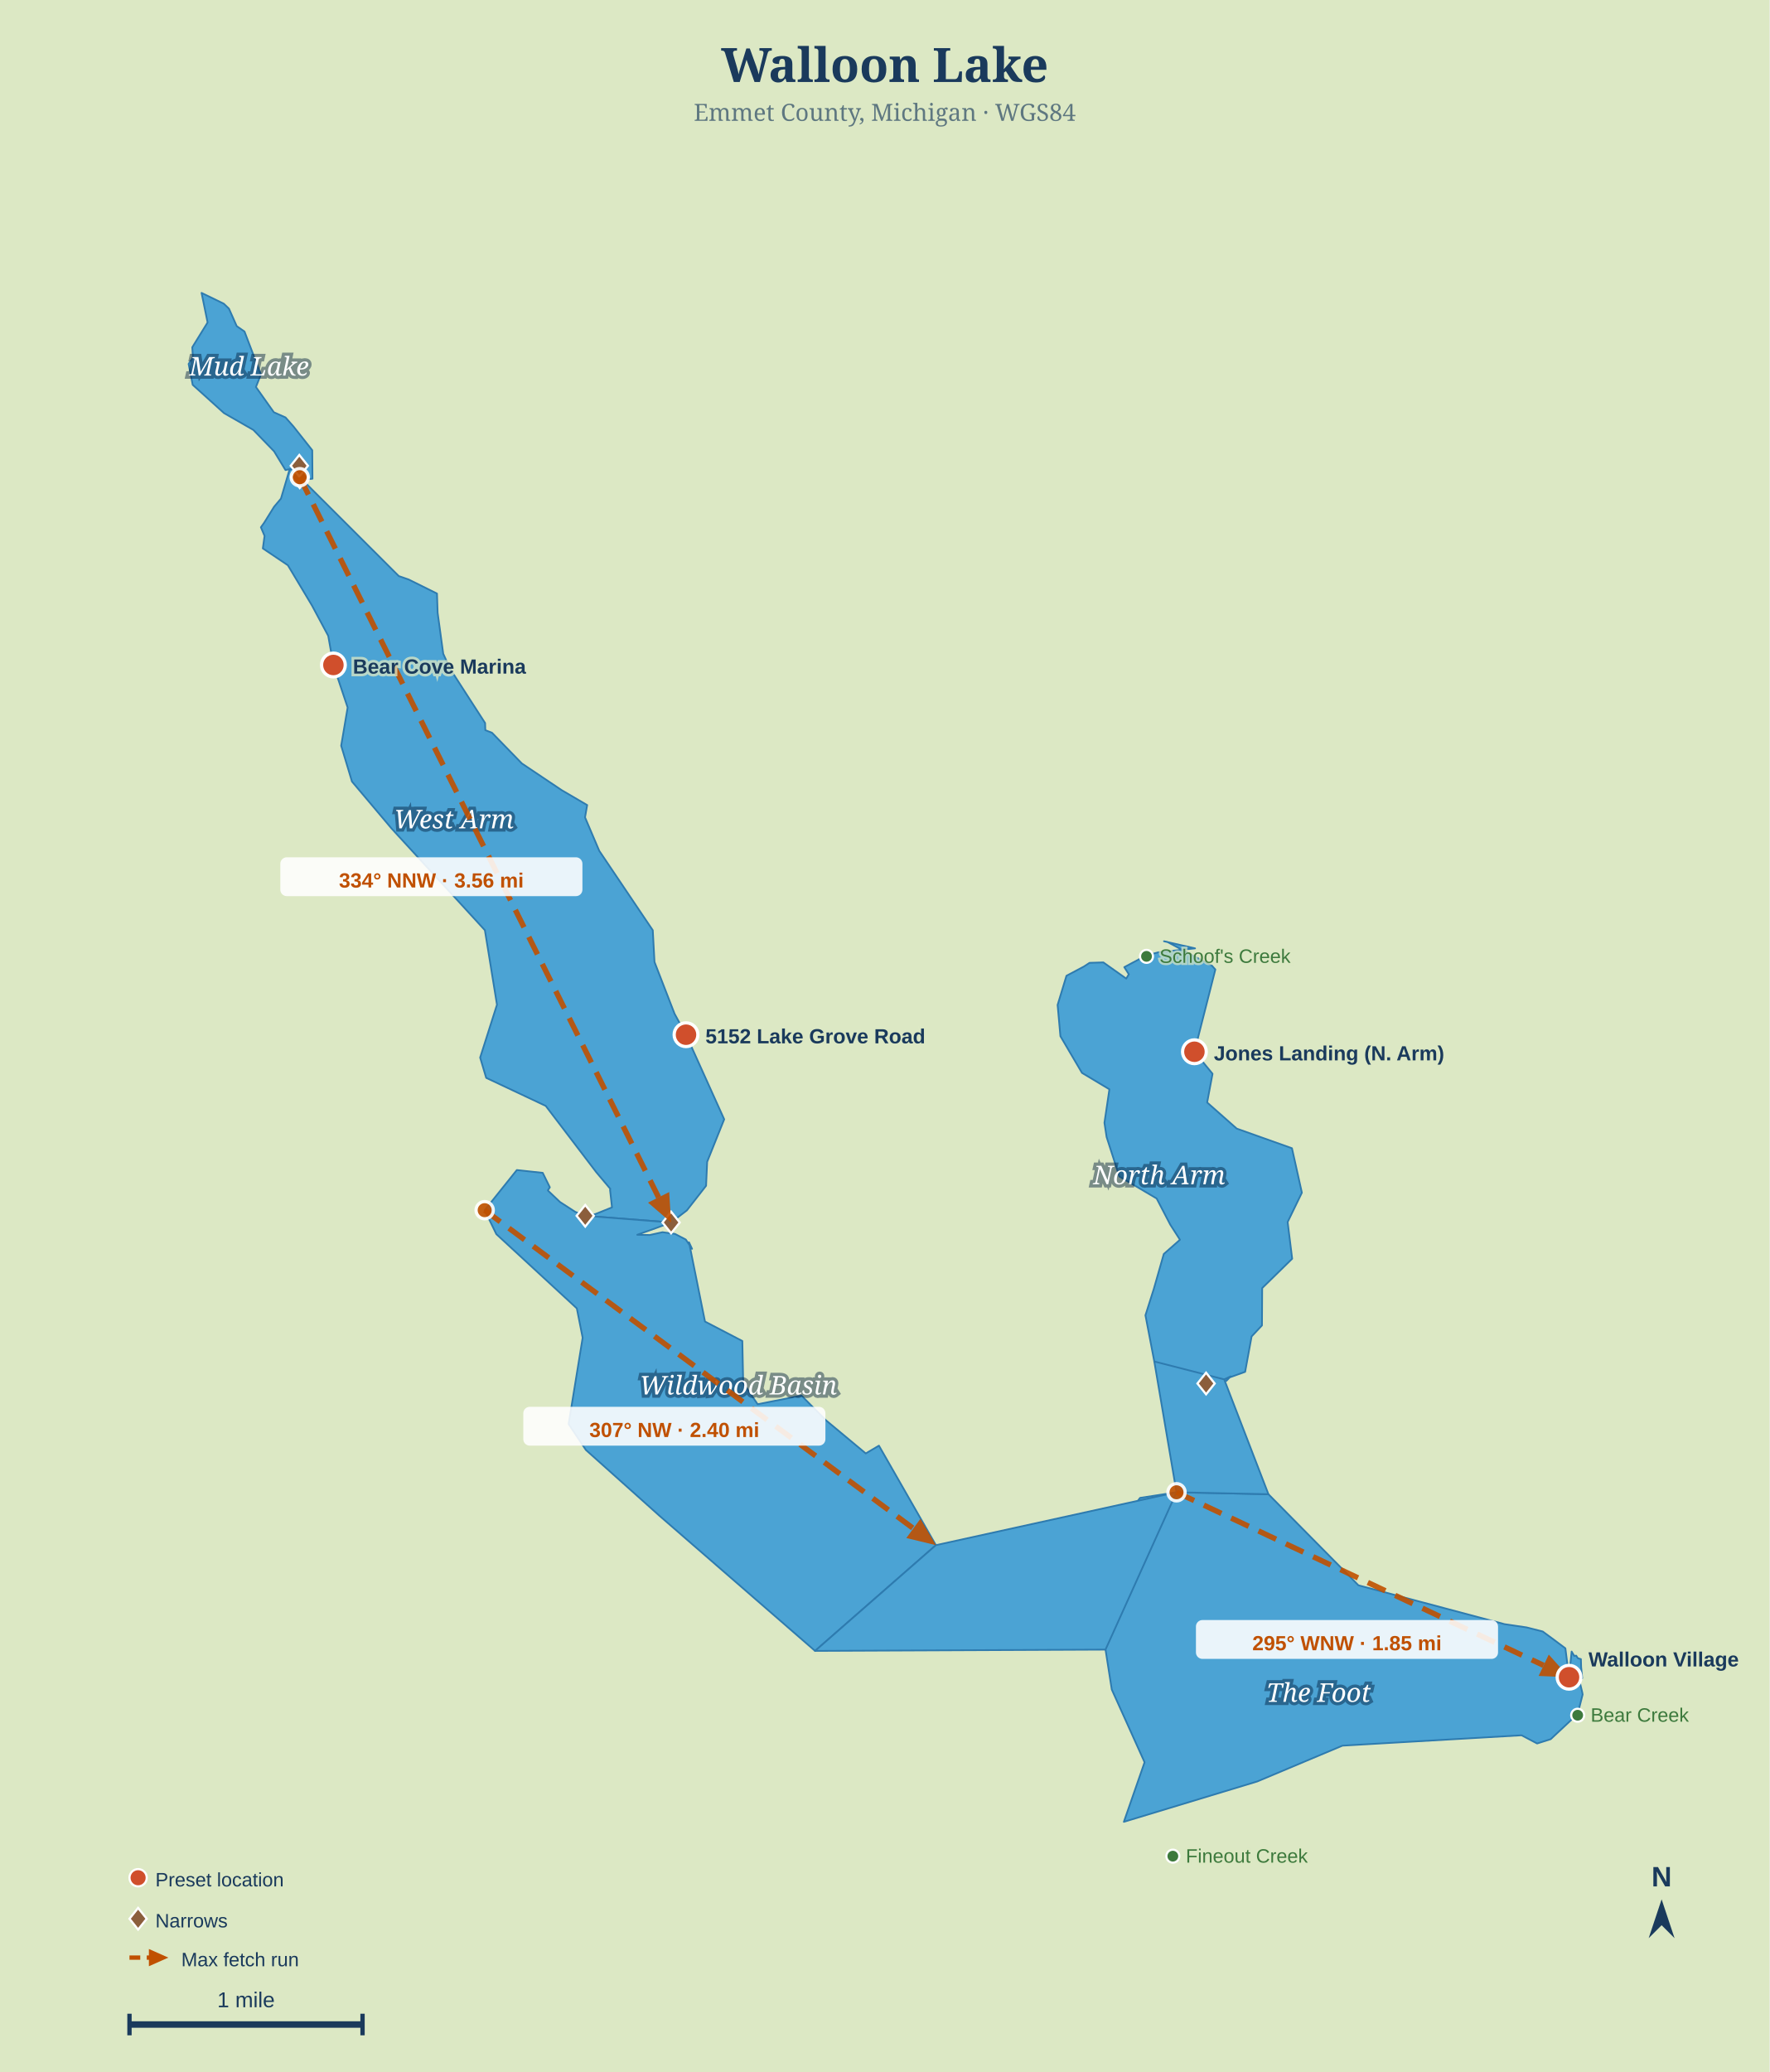
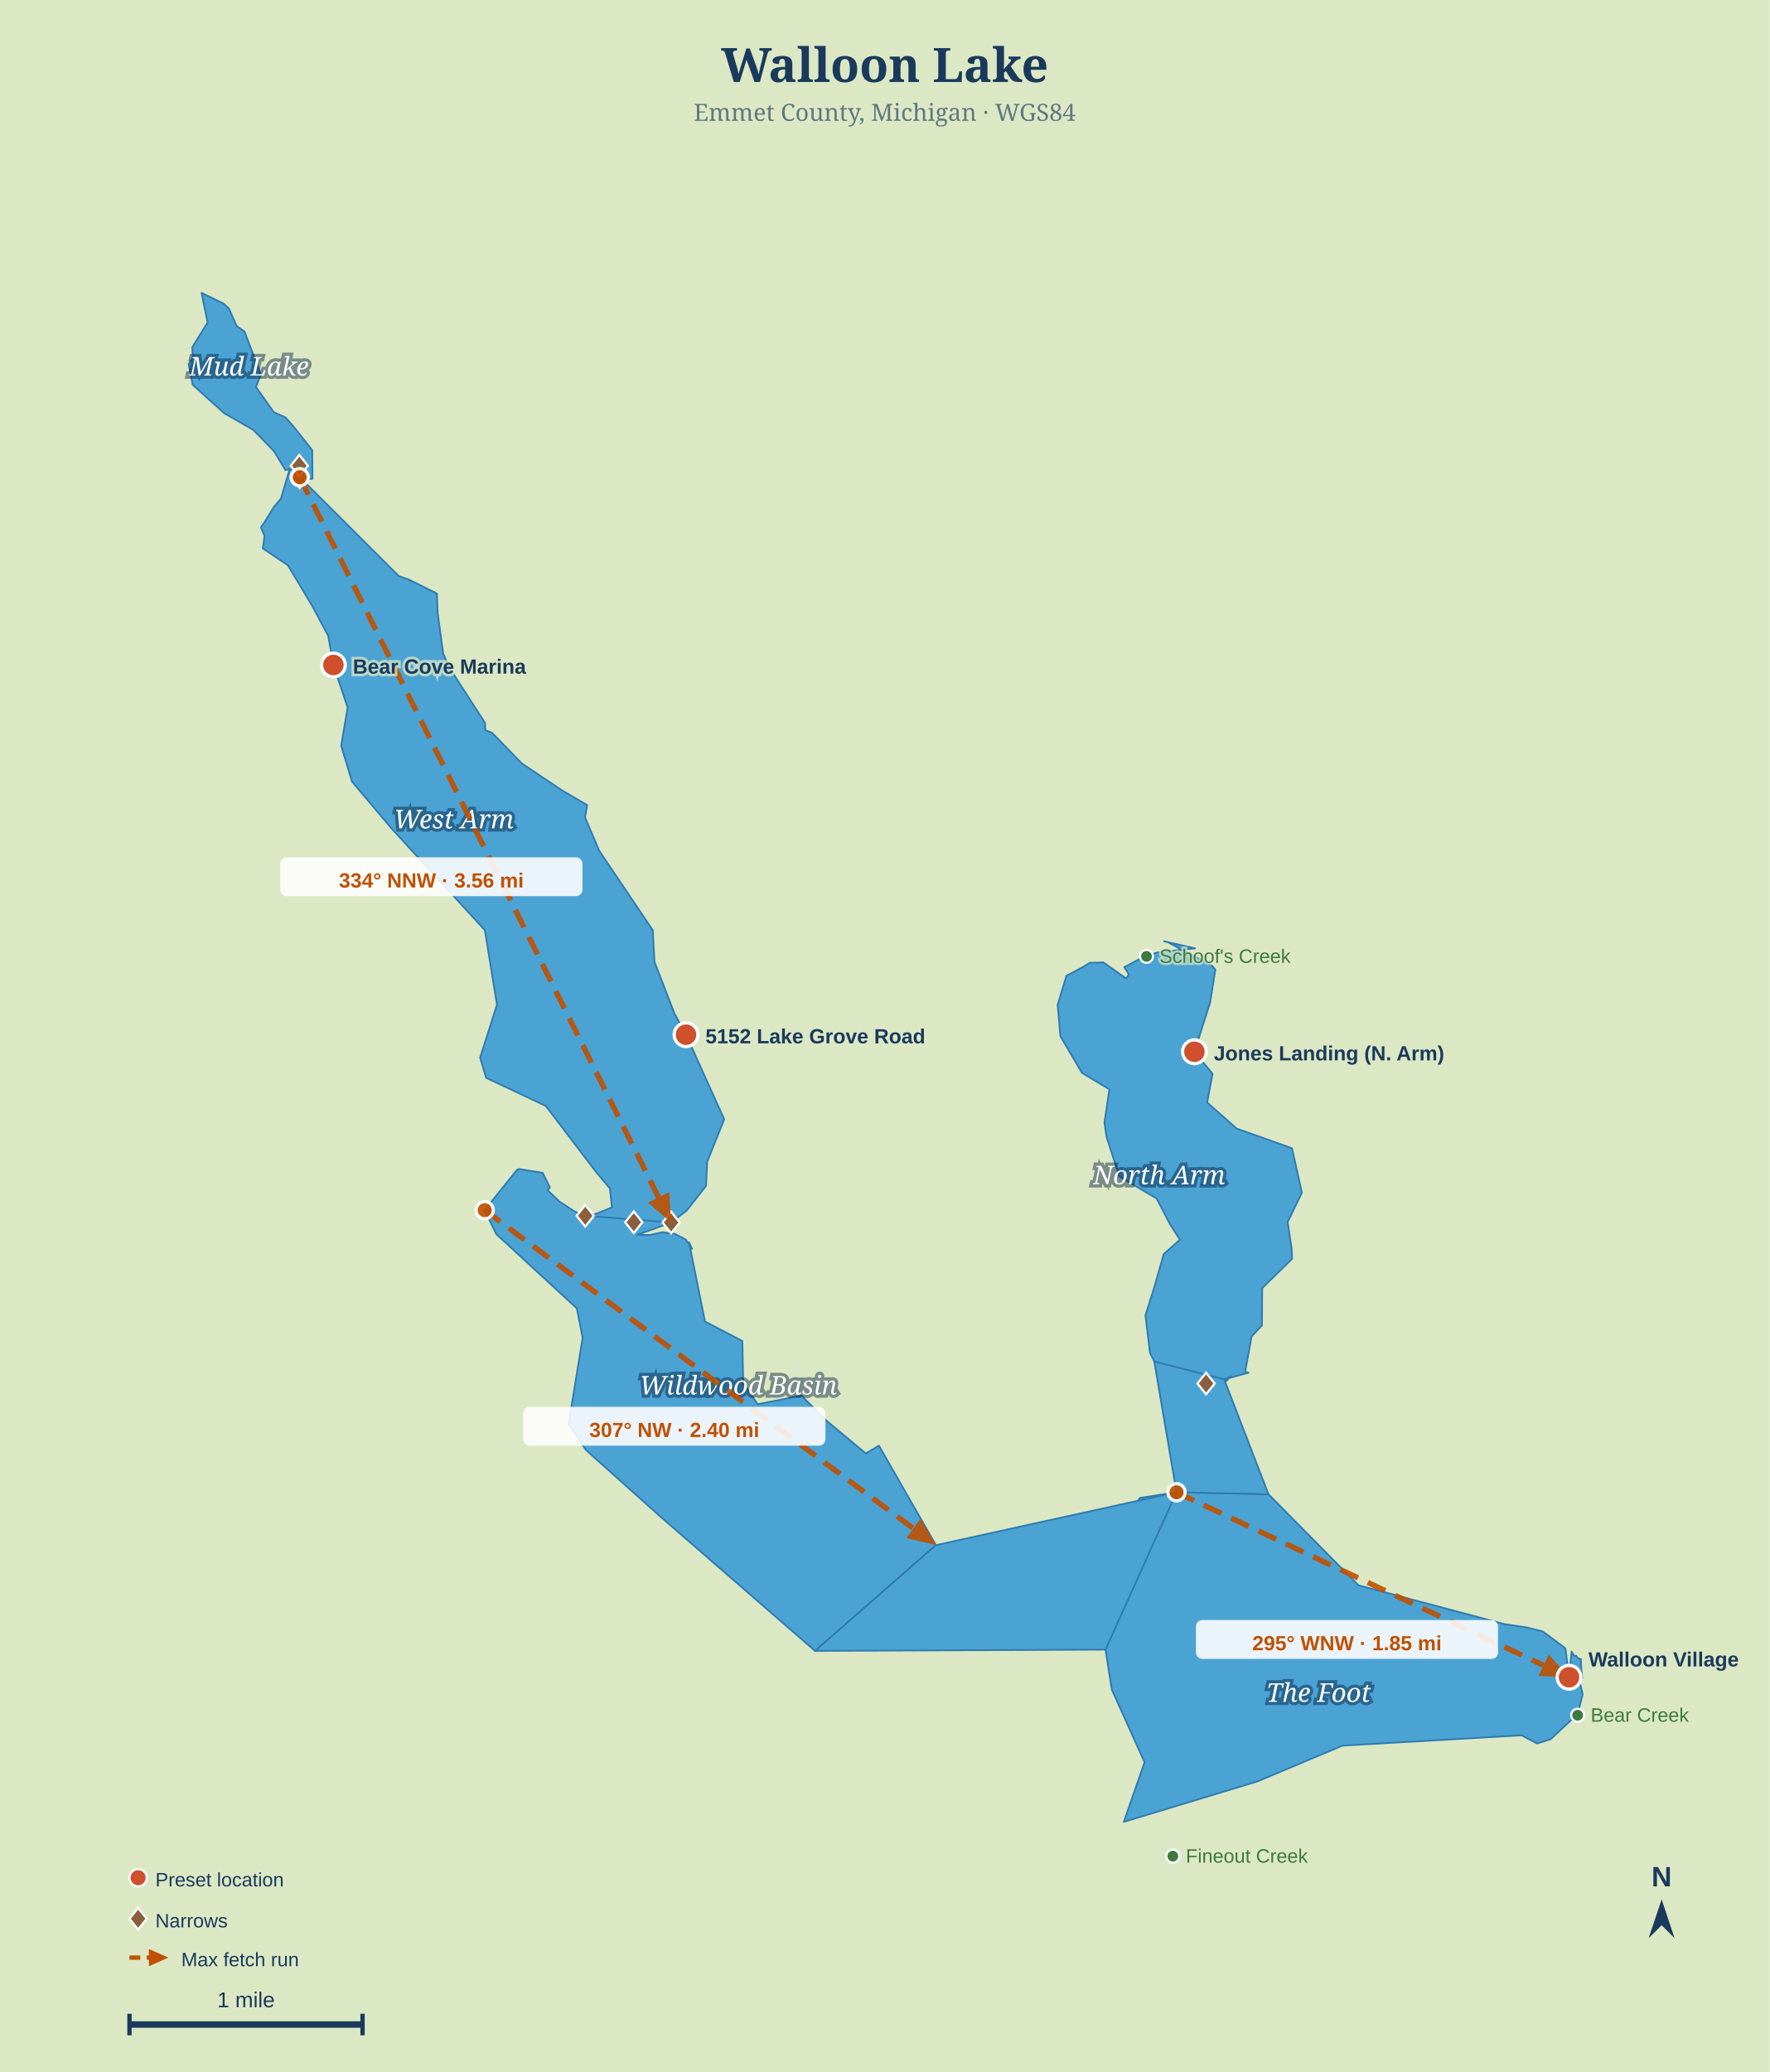
<svg xmlns="http://www.w3.org/2000/svg" width="820" height="960" viewBox="0 0 820 960">
  <rect width="820" height="960" fill="#dce8c4" />
  <polygon id="mud_lake" points="141.2,222.2 144.8,221.8 144.7,208.6 136.0,197.6 132.3,193.4 126.9,191.0 118.6,179.3 120.9,173.5 113.3,153.6 109.7,151.1 106.1,143.0 103.7,140.7 93.4,135.7 96.2,149.4 89.1,160.9 89.4,165.7 87.4,168.6 89.3,178.3 103.8,191.4 117.4,199.2 127.0,209.1 132.3,217.8 138.6,216.4 134.9,219.0" fill="#4BA3D4" stroke="#2E7BAF" stroke-width="0.8" stroke-linejoin="round" />
-   <polygon id="west_arm" points="311.0,566.4 318.3,560.8 327.2,549.4 327.7,538.3 335.6,518.6 317.9,479.4 312.6,469.7 303.3,445.7 302.5,431.0 277.7,394.2 271.1,378.7 272.1,373.0 260.3,366.1 241.8,353.7 228.0,339.5 224.9,338.3 224.8,335.0 208.6,309.9 205.4,302.9 202.8,283.9 202.5,275.0 189.4,268.5 184.8,266.9 138.9,221.1 138.7,215.8 134.1,217.8 130.2,231.0 127.0,234.8 122.4,242.2 120.9,244.3 122.6,248.3 121.8,254.1 133.4,261.9 144.6,280.6 152.1,294.6 154.5,308.1 161.1,327.8 158.1,345.5 163.1,362.1 181.4,383.8 224.7,431.0 230.3,465.5 222.5,490.0 225.3,499.4 252.9,512.4 276.3,543.1 282.8,550.8 282.7,551.3 283.6,559.4 275.9,562.5 271.6,563.5 271.2,563.3" fill="#4BA3D4" stroke="#2E7BAF" stroke-width="0.8" stroke-linejoin="round" />
-   <polygon id="north_arm" points="540.9,436.4 539.4,436.1 553.8,439.4 536.9,441.2 531.1,442.7 521.0,448.1 523.1,451.4 521.9,453.4 511.3,445.9 504.9,446.1 502.3,447.8 494.2,452.1 490.1,465.6 491.4,480.1 501.4,497.1 514.1,504.7 511.8,520.2 512.8,526.8 518.7,545.1 536.0,555.3 542.3,567.4 546.8,574.4 539.3,581.0 534.7,597.1 530.8,609.4 534.9,630.8 539.5,634.7 544.7,638.3 549.7,640.4 546.0,643.3 544.1,648.1 558.9,641.0 569.4,651.6 567.1,641.6 563.9,640.3 568.3,639.8 570.3,637.7 567.3,639.1 577.0,635.6 580.0,619.2 584.8,614.1 584.9,596.8 598.8,583.2 596.7,566.2 603.3,552.6 598.7,532.0 573.1,522.9 559.4,510.8 561.9,497.5 553.5,487.3 563.2,449.2 561.6,447.4" fill="#4BA3D4" stroke="#2E7BAF" stroke-width="0.8" stroke-linejoin="round" />
+   <polygon id="west_arm" points="311.0,566.4 318.3,560.8 327.2,549.4 327.7,538.3 335.6,518.6 317.9,479.4 312.6,469.7 303.3,445.7 302.5,431.0 277.7,394.2 271.1,378.7 272.1,373.0 260.3,366.1 241.8,353.7 228.0,339.5 224.9,338.3 224.8,335.0 208.6,309.9 205.4,302.9 202.8,283.9 202.5,275.0 189.4,268.5 184.8,266.9 138.9,221.1 138.7,215.8 134.1,217.8 130.2,231.0 127.0,234.8 122.4,242.2 120.9,244.3 122.6,248.3 121.8,254.1 133.4,261.9 144.6,280.6 152.1,294.6 154.5,308.1 161.1,327.8 158.1,345.5 163.1,362.1 181.4,383.8 224.7,431.0 230.3,465.5 222.5,490.0 225.3,499.4 252.9,512.4 276.3,543.1 282.8,550.8 282.7,551.3 283.6,559.4 275.9,562.5 271.6,563.5 271.2,563.3 293.7,566.3" fill="#4BA3D4" stroke="#2E7BAF" stroke-width="0.8" stroke-linejoin="round" />
+   <polygon id="north_arm" points="540.9,436.4 539.4,436.1 553.8,439.4 536.9,441.2 531.1,442.7 521.0,448.1 523.1,451.4 521.9,453.4 511.3,445.9 504.9,446.1 502.3,447.8 494.2,452.1 490.1,465.6 491.4,480.1 501.4,497.1 514.1,504.7 511.8,520.2 512.8,526.8 518.7,545.1 536.0,555.3 542.3,567.4 546.8,574.4 539.3,581.0 534.7,597.1 530.8,609.4 532.9,626.8 534.9,630.8 539.5,634.7 544.7,638.3 549.7,640.4 546.0,643.3 544.1,648.1 558.9,641.0 569.4,651.6 567.1,641.6 563.9,640.3 568.3,639.8 570.3,637.7 567.3,639.1 578.6,636.0 577.0,635.6 580.0,619.2 584.8,614.1 584.9,596.8 598.8,583.2 598.5,578.2 596.7,566.2 603.3,552.6 598.7,532.0 573.1,522.9 559.4,510.8 561.9,497.5 553.5,487.3 560.8,464.4 563.2,449.2 561.6,447.4" fill="#4BA3D4" stroke="#2E7BAF" stroke-width="0.8" stroke-linejoin="round" />
  <polygon id="the_foot" points="727.1,777.1 725.4,763.7 721.0,760.4 714.9,755.9 707.4,754.0 697.2,752.5 629.5,734.5 587.8,692.3 545.2,691.4 528.3,694.0 503.9,726.8 500.9,744.9 512.3,764.3 515.2,782.8 530.4,816.5 520.8,844.1 582.6,825.4 622.1,808.8 705.1,804.0 712.3,807.8 718.6,805.8 731.1,794.1 733.4,785.1 733.2,784.0 731.8,778.3 733.2,777.5 732.7,772.3 732.6,768.7 731.2,768.3 730.4,767.1 729.5,767.2 728.3,765.2" fill="#4BA3D4" stroke="#2E7BAF" stroke-width="0.8" stroke-linejoin="round" />
-   <polygon id="wildwood" points="311.0,566.4 304.0,569.0 295.3,572.1 301.1,572.2 307.0,570.9 312.8,571.7 317.8,574.3 320.7,578.6 319.3,575.6 326.7,612.3 344.0,621.3 344.4,640.9 351.1,650.6 371.4,646.6 382.7,658.0 401.2,673.4 407.3,669.8 433.7,715.9 377.7,764.9 305.6,702.3 271.5,671.8 263.5,659.8 270.0,619.8 267.3,606.2 230.0,571.8 224.6,560.7 239.5,542.1 251.5,543.4 254.8,550.1 253.9,551.5 254.0,551.7 259.5,556.9 266.6,561.5 271.2,563.3" fill="#4BA3D4" stroke="#2E7BAF" stroke-width="0.8" stroke-linejoin="round" />
+   <polygon id="wildwood" points="311.0,566.4 304.0,569.0 295.3,572.1 301.1,572.2 307.0,570.9 312.8,571.7 317.8,574.3 320.7,578.6 319.3,575.6 326.7,612.3 344.0,621.3 344.4,640.9 351.1,650.6 371.4,646.6 382.7,658.0 401.2,673.4 407.3,669.8 433.7,715.9 377.7,764.9 305.6,702.3 271.5,671.8 263.5,659.8 270.0,619.8 267.3,606.2 230.0,571.8 224.6,560.7 239.5,542.1 240.4,541.6 251.5,543.4 254.8,550.1 253.9,551.5 254.0,551.7 259.5,556.9 266.6,561.5 271.2,563.3" fill="#4BA3D4" stroke="#2E7BAF" stroke-width="0.8" stroke-linejoin="round" />
  <polygon id="channel" points="377.7,764.9 512.3,764.3 545.2,691.4 433.7,715.9" fill="#4BA3D4" stroke="#2E7BAF" stroke-width="0.8" stroke-linejoin="round" />
  <polygon id="na_foot_connector" points="534.9,630.8 567.3,639.1 587.8,692.3 545.2,691.4" fill="#4BA3D4" stroke="#2E7BAF" stroke-width="0.8" stroke-linejoin="round" />
  <text x="115.4" y="174.0" font-family="Georgia, serif" font-size="12" font-style="italic" fill="white" stroke="rgba(0,30,60,0.45)" stroke-width="3" paint-order="stroke" text-anchor="middle">Mud Lake</text>
  <text x="210.3" y="383.8" font-family="Georgia, serif" font-size="12" font-style="italic" fill="white" stroke="rgba(0,30,60,0.45)" stroke-width="3" paint-order="stroke" text-anchor="middle">West Arm</text>
  <text x="537.2" y="548.7" font-family="Georgia, serif" font-size="12" font-style="italic" fill="white" stroke="rgba(0,30,60,0.45)" stroke-width="3" paint-order="stroke" text-anchor="middle">North Arm</text>
  <text x="611.0" y="788.5" font-family="Georgia, serif" font-size="12" font-style="italic" fill="white" stroke="rgba(0,30,60,0.45)" stroke-width="3" paint-order="stroke" text-anchor="middle">The Foot</text>
  <text x="342.1" y="646.1" font-family="Georgia, serif" font-size="12" font-style="italic" fill="white" stroke="rgba(0,30,60,0.45)" stroke-width="3" paint-order="stroke" text-anchor="middle">Wildwood Basin</text>
  <polygon points="311.0,561.4 315.0,566.4 311.0,571.4 307.0,566.4" fill="#8B5E3C" stroke="white" stroke-width="1" />
  <polygon points="271.2,558.3 275.2,563.3 271.2,568.3 267.2,563.3" fill="#8B5E3C" stroke="white" stroke-width="1" />
  <polygon points="558.9,636.0 562.9,641.0 558.9,646.0 554.9,641.0" fill="#8B5E3C" stroke="white" stroke-width="1" />
  <polygon points="138.9,216.1 142.9,221.1 138.9,226.1 134.9,221.1" fill="#8B5E3C" stroke="white" stroke-width="1" />
  <polygon points="138.7,210.8 142.7,215.8 138.7,220.8 134.7,215.8" fill="#8B5E3C" stroke="white" stroke-width="1" />
+   <polygon points="293.7,561.3 297.7,566.3 293.7,571.3 289.7,566.3" fill="#8B5E3C" stroke="white" stroke-width="1" />
  <line x1="138.9" y1="221.1" x2="305.2" y2="554.8" stroke="#C05000" stroke-width="2.5" stroke-dasharray="9,5" opacity="0.9" />
  <polygon points="311.0,566.4 300.3,557.2 310.1,552.3" fill="#C05000" opacity="0.9" />
  <circle cx="138.9" cy="221.1" r="4" fill="#C05000" stroke="white" stroke-width="1.5" opacity="0.9" />
  <rect x="129.9" y="397.2" width="140" height="18" rx="3" fill="white" opacity="0.88" />
  <text x="199.9" y="411.2" text-anchor="middle" font-family="Arial, sans-serif" font-size="9.5" font-weight="bold" fill="#C05000">334° NNW  ·  3.56 mi</text>
  <line x1="224.6" y1="560.7" x2="423.3" y2="708.2" stroke="#C05000" stroke-width="2.5" stroke-dasharray="9,5" opacity="0.9" />
  <polygon points="433.7,715.9 420.0,712.6 426.5,703.7" fill="#C05000" opacity="0.9" />
  <circle cx="224.6" cy="560.7" r="4" fill="#C05000" stroke="white" stroke-width="1.5" opacity="0.9" />
  <rect x="242.5" y="651.8" width="140" height="18" rx="3" fill="white" opacity="0.88" />
  <text x="312.5" y="665.8" text-anchor="middle" font-family="Arial, sans-serif" font-size="9.5" font-weight="bold" fill="#C05000">307° NW  ·  2.40 mi</text>
  <line x1="545.2" y1="691.4" x2="715.3" y2="771.6" stroke="#C05000" stroke-width="2.5" stroke-dasharray="9,5" opacity="0.9" />
  <polygon points="727.1,777.1 713.0,776.5 717.7,766.6" fill="#C05000" opacity="0.9" />
  <circle cx="545.2" cy="691.4" r="4" fill="#C05000" stroke="white" stroke-width="1.5" opacity="0.9" />
  <rect x="554.2" y="750.6" width="140" height="18" rx="3" fill="white" opacity="0.88" />
  <text x="624.2" y="764.6" text-anchor="middle" font-family="Arial, sans-serif" font-size="9.5" font-weight="bold" fill="#C05000">295° WNW  ·  1.85 mi</text>
  <circle cx="317.9" cy="479.4" r="5.5" fill="#d04f2c" stroke="white" stroke-width="1.5" />
  <text x="326.9" y="483.4" font-family="Arial, sans-serif" font-size="9.5" font-weight="bold" fill="#1a3a5c" stroke="rgba(220,232,196,0.75)" stroke-width="2.5" paint-order="stroke">5152 Lake Grove Road</text>
  <circle cx="154.5" cy="308.1" r="5.5" fill="#d04f2c" stroke="white" stroke-width="1.5" />
  <text x="163.5" y="312.1" font-family="Arial, sans-serif" font-size="9.5" font-weight="bold" fill="#1a3a5c" stroke="rgba(220,232,196,0.75)" stroke-width="2.5" paint-order="stroke">Bear Cove Marina</text>
  <circle cx="727.1" cy="777.1" r="5.5" fill="#d04f2c" stroke="white" stroke-width="1.5" />
  <text x="736.1" y="772.1" font-family="Arial, sans-serif" font-size="9.5" font-weight="bold" fill="#1a3a5c" stroke="rgba(220,232,196,0.75)" stroke-width="2.5" paint-order="stroke">Walloon Village</text>
  <circle cx="553.5" cy="487.3" r="5.5" fill="#d04f2c" stroke="white" stroke-width="1.5" />
  <text x="562.5" y="491.3" font-family="Arial, sans-serif" font-size="9.5" font-weight="bold" fill="#1a3a5c" stroke="rgba(220,232,196,0.75)" stroke-width="2.5" paint-order="stroke">Jones Landing (N. Arm)</text>
  <circle cx="531.3" cy="443.1" r="3" fill="#3d7a3d" stroke="white" stroke-width="1" />
  <text x="537.3" y="446.1" font-family="Arial, sans-serif" font-size="9" fill="#3d7a3d" stroke="rgba(220,232,196,0.7)" stroke-width="2" paint-order="stroke">Schoof's Creek</text>
  <circle cx="543.5" cy="860.0" r="3" fill="#3d7a3d" stroke="white" stroke-width="1" />
  <text x="549.5" y="863.0" font-family="Arial, sans-serif" font-size="9" fill="#3d7a3d" stroke="rgba(220,232,196,0.7)" stroke-width="2" paint-order="stroke">Fineout Creek</text>
  <circle cx="731.1" cy="794.7" r="3" fill="#3d7a3d" stroke="white" stroke-width="1" />
  <text x="737.1" y="797.7" font-family="Arial, sans-serif" font-size="9" fill="#3d7a3d" stroke="rgba(220,232,196,0.7)" stroke-width="2" paint-order="stroke">Bear Creek</text>
  <text x="410" y="38" text-anchor="middle" font-family="Georgia, serif" font-size="22" font-weight="bold" fill="#1a3a5c">Walloon Lake</text>
  <text x="410" y="56" text-anchor="middle" font-family="Georgia, serif" font-size="11" fill="#1a3a5c" opacity="0.65">Emmet County, Michigan · WGS84</text>
  <polygon points="770,880 764,898 770,892 776,898" fill="#1a3a5c" />
  <text x="770" y="874" text-anchor="middle" font-family="Arial" font-size="13" font-weight="bold" fill="#1a3a5c">N</text>
  <line x1="60" y1="938" x2="168" y2="938" stroke="#1a3a5c" stroke-width="3" />
  <line x1="60" y1="933" x2="60" y2="943" stroke="#1a3a5c" stroke-width="2" />
  <line x1="168" y1="933" x2="168" y2="943" stroke="#1a3a5c" stroke-width="2" />
  <text x="114" y="930" text-anchor="middle" font-family="Arial" font-size="10" fill="#1a3a5c">1 mile</text>
  <circle cx="64" cy="870" r="4" fill="#d04f2c" stroke="white" stroke-width="1" />
  <text x="72" y="874" font-family="Arial" font-size="9" fill="#1a3a5c">Preset location</text>
  <polygon points="64,884 68,889 64,894 60,889" fill="#8B5E3C" stroke="white" stroke-width="1" />
  <text x="72" y="893" font-family="Arial" font-size="9" fill="#1a3a5c">Narrows</text>
  <line x1="60" y1="907" x2="74" y2="907" stroke="#C05000" stroke-width="2" stroke-dasharray="5,3" />
  <polygon points="78,907 69,903 69,911" fill="#C05000" />
  <text x="84" y="911" font-family="Arial" font-size="9" fill="#1a3a5c">Max fetch run</text>
</svg>
